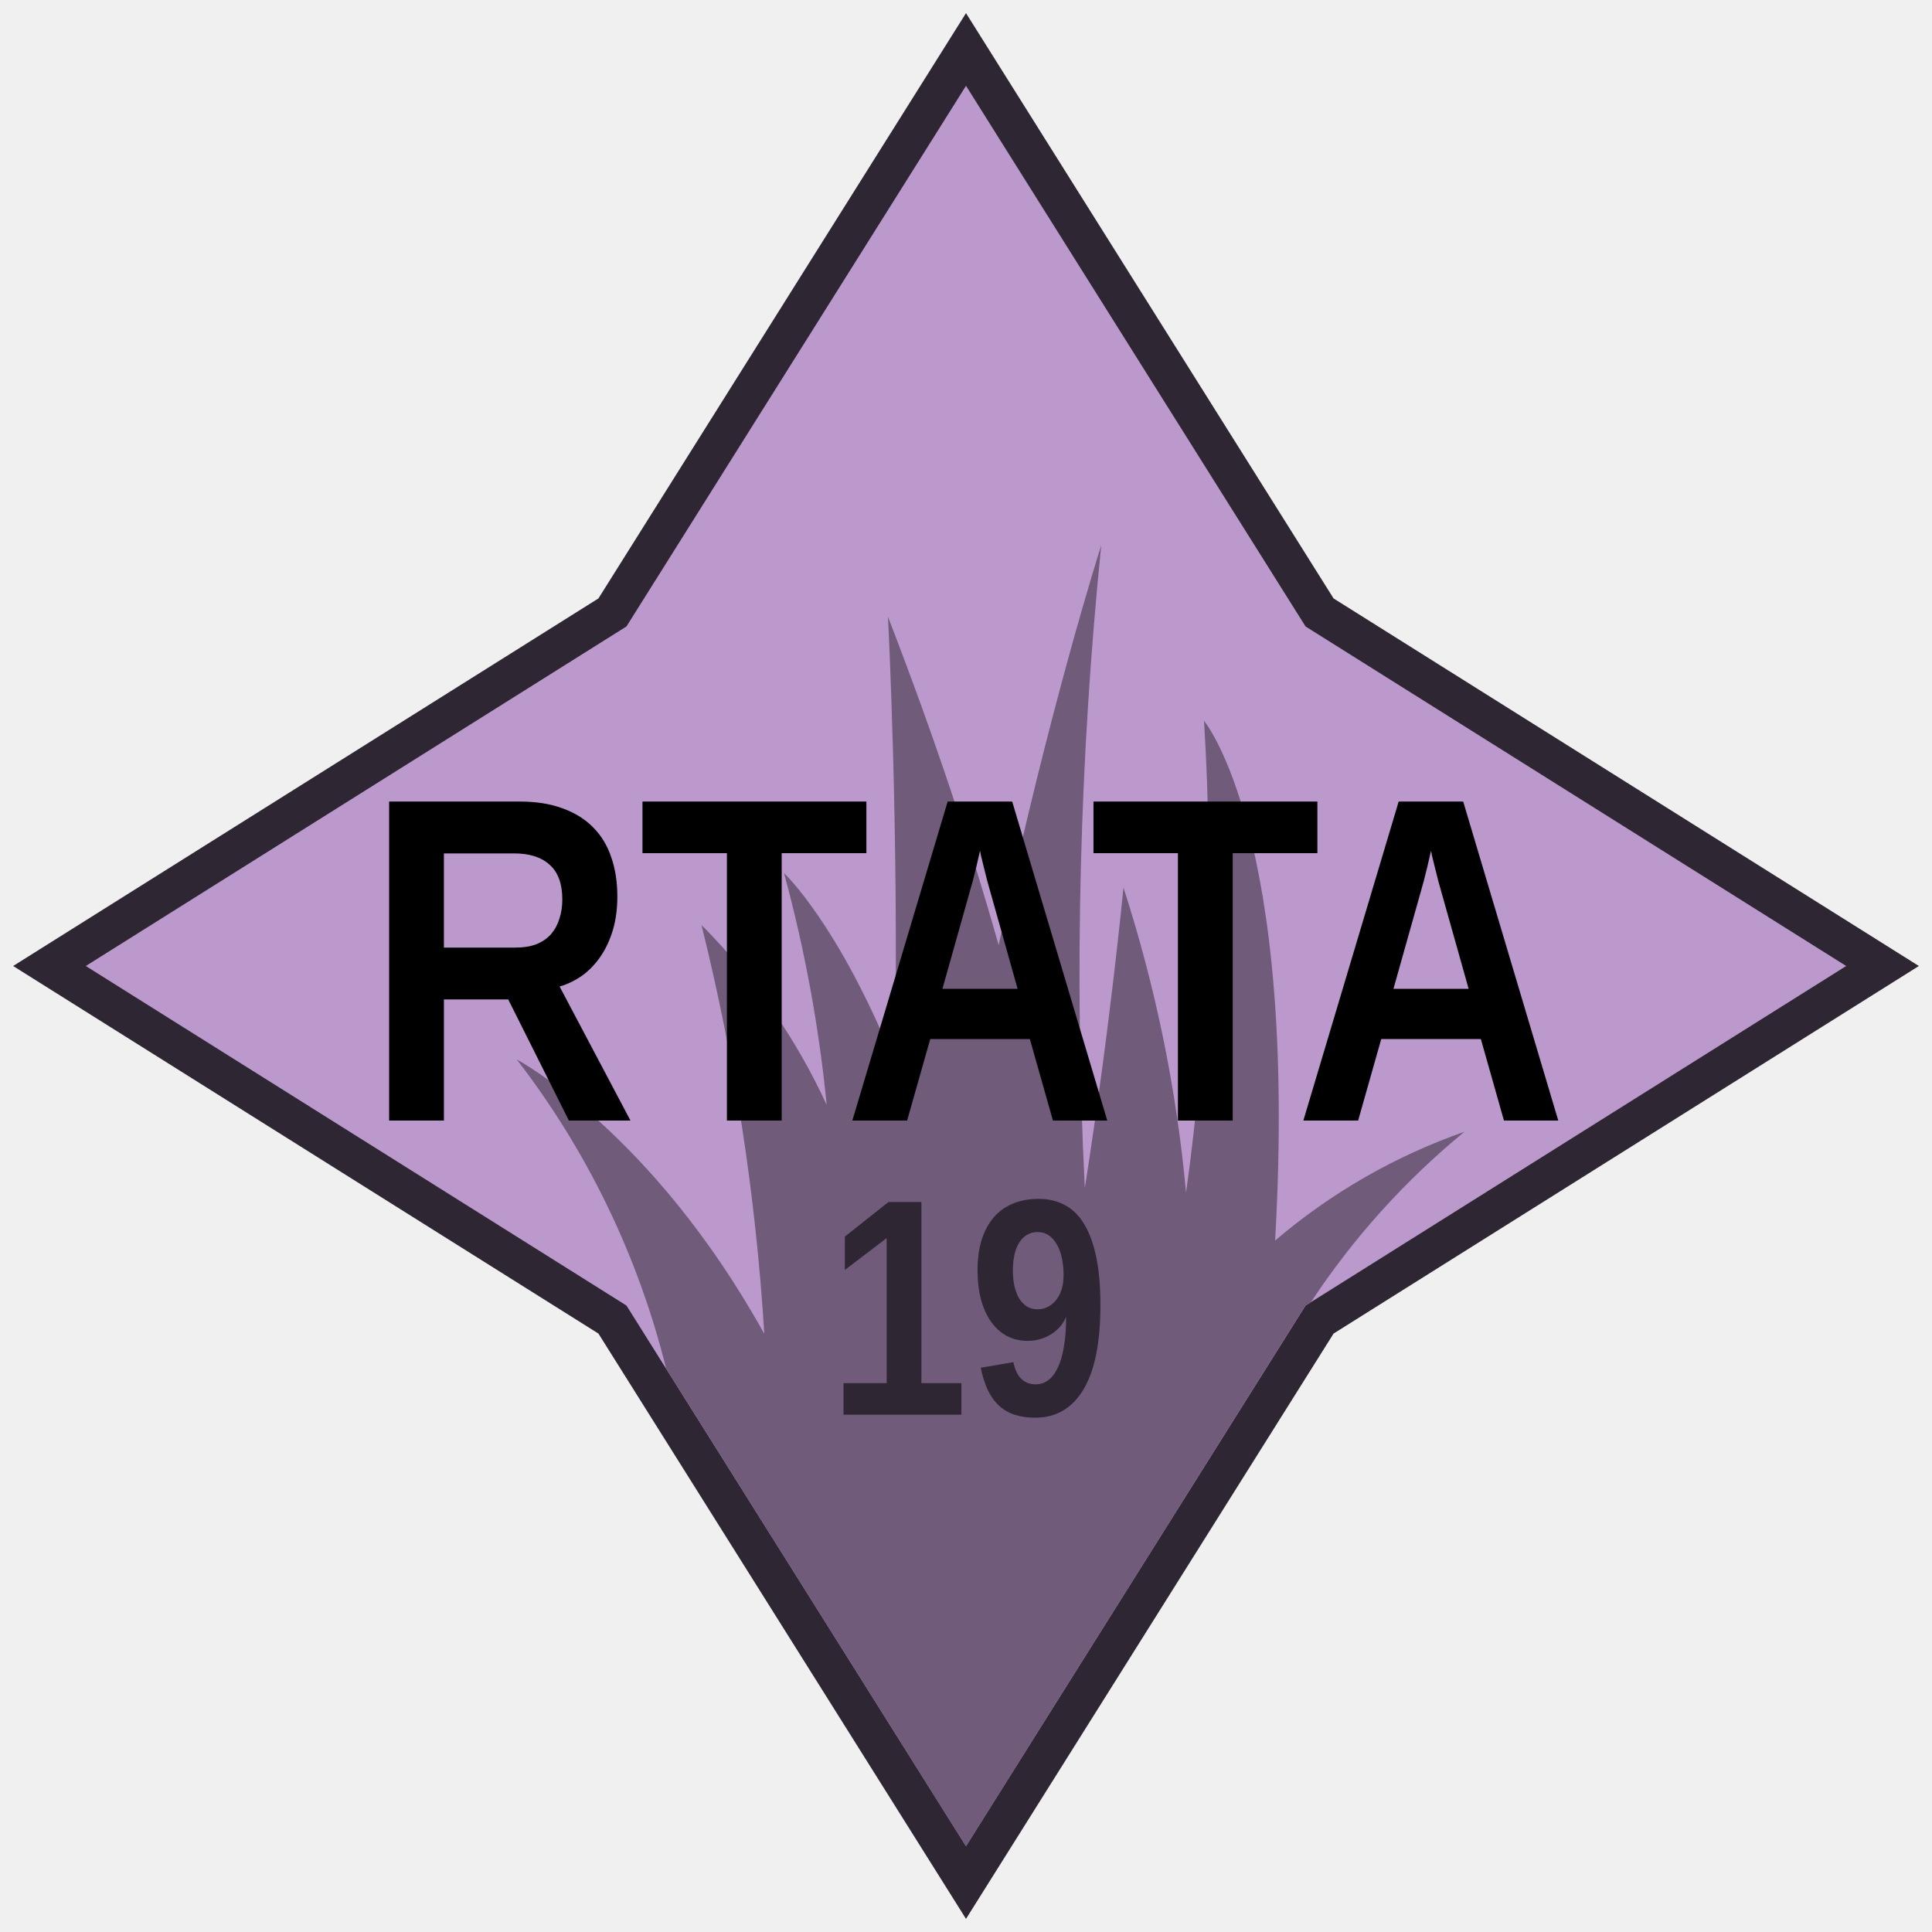
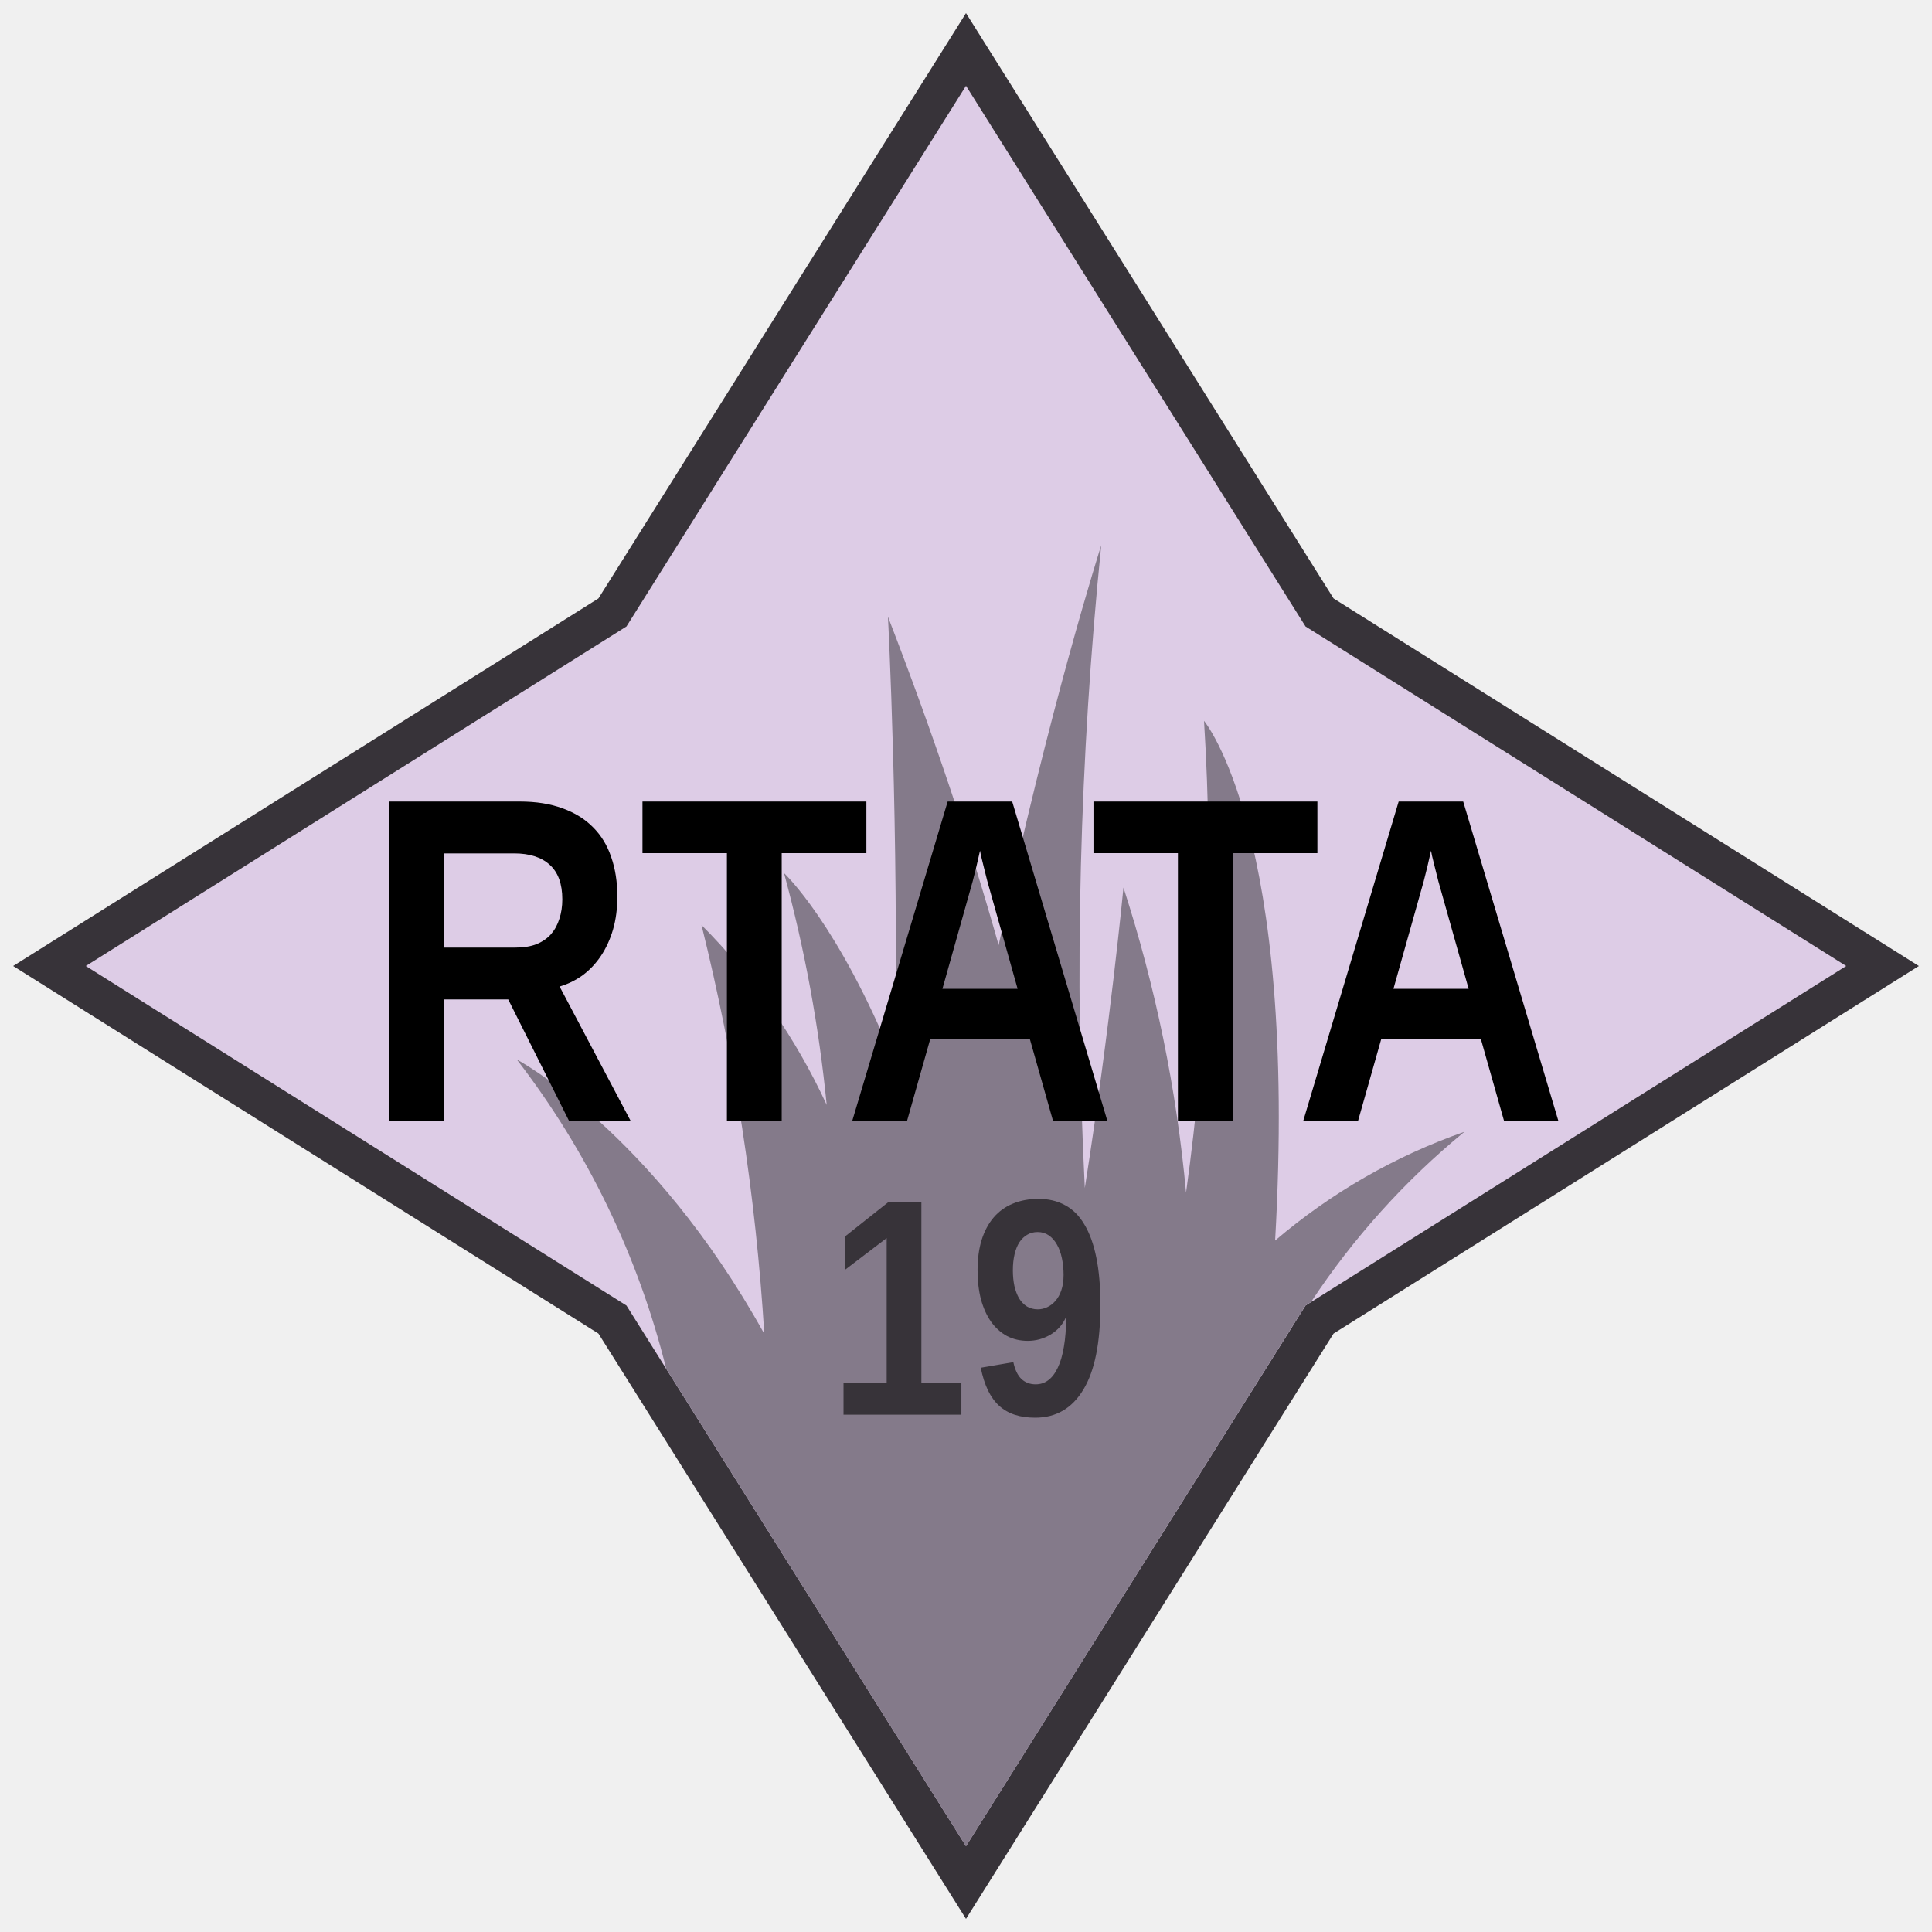
<svg xmlns="http://www.w3.org/2000/svg" version="1.1" viewBox="0 0 100 100" height="100" width="100" data-name="Layer 1" id="Layer_1">
  <defs id="defs4">
    <style id="style2">
            .compass {
                stroke-miterlimit: 10;
                stroke-width: 2px;
-                 fill: #bb99cc;
-                 stroke: #2e2633;
+                 fill: #ddcce6;
+                 stroke: #373339;
            }
            .grass {
-                 fill: #705b7a;
+                 fill: #847a8a;
            }
        </style>
  </defs>
  <polygon id="polygon8" points="68.3 31.7 50 2.56 31.7 31.7 2.56 50 31.7 68.3 50 97.44 68.3 68.3 97.44 50 68.3 31.7" class="compass" />
  <path id="path10" d="M66,64.21c1.2-21.07-3.68-26.9-3.68-26.9a121.93,121.93,0,0,1-.93,24.42,72.93,72.93,0,0,0-3.24-15.79s-.69,7.23-2,15.55A220.68,220.68,0,0,1,57,28.22s-2.7,8.42-5.31,20.7c-1.43-5.06-3.3-10.72-5.73-17,0,0,.58,11,.36,23.14-2.93-7.26-5.74-9.87-5.74-9.87a73,73,0,0,1,2.21,12,32.39,32.39,0,0,0-6.48-9.31,118,118,0,0,1,3.25,21.16c-5.83-10.51-12.81-14.2-12.81-14.2a43.29,43.29,0,0,1,7.73,16L50,95.56,65.28,71.22l2.29-3.65.29-.18a39.63,39.63,0,0,1,7.94-8.81A30.74,30.74,0,0,0,66,64.21Z" class="grass" />
-   <g id="text19" style="font-style:normal;font-variant:normal;font-weight:bold;font-stretch:condensed;font-size:16px;line-height:1.25;font-family:'Liberation Sans Narrow';-inkscape-font-specification:'Liberation Sans Narrow, Bold Condensed';font-variant-ligatures:normal;font-variant-caps:normal;font-variant-numeric:normal;font-feature-settings:normal;text-align:center;letter-spacing:0px;word-spacing:0px;writing-mode:lr-tb;text-anchor:middle;fill:#2e2633;fill-opacity:1;stroke:none" aria-label="19">
+   <g id="text19" style="font-style:normal;font-variant:normal;font-weight:bold;font-stretch:condensed;font-size:16px;line-height:1.25;font-family:'Liberation Sans Narrow';-inkscape-font-specification:'Liberation Sans Narrow, Bold Condensed';font-variant-ligatures:normal;font-variant-caps:normal;font-variant-numeric:normal;font-feature-settings:normal;text-align:center;letter-spacing:0px;word-spacing:0px;writing-mode:lr-tb;text-anchor:middle;fill:#373339;fill-opacity:1;stroke:none" aria-label="19">
    <path id="path14" style="" d="m 43.66,73.224 v -1.633 h 2.234 v -7.508 l -2.164,1.648 V 64.005 l 2.258,-1.789 h 1.703 v 9.375 h 2.07 v 1.633 z" />
    <path id="path16" style="" d="m 56.957,67.544 q 0,2.93 -0.883,4.383 -0.875,1.453 -2.492,1.453 -0.586,0 -1.047,-0.148 -0.461,-0.148 -0.812,-0.461 -0.344,-0.312 -0.586,-0.805 -0.234,-0.492 -0.375,-1.172 l 1.688,-0.289 q 0.125,0.586 0.414,0.867 0.297,0.281 0.742,0.281 0.367,0 0.648,-0.211 0.289,-0.211 0.492,-0.641 0.211,-0.43 0.32,-1.086 0.117,-0.664 0.117,-1.562 -0.125,0.305 -0.336,0.539 -0.211,0.234 -0.477,0.391 -0.266,0.156 -0.57,0.242 -0.297,0.078 -0.609,0.078 -0.586,0 -1.07,-0.25 -0.477,-0.258 -0.82,-0.734 -0.336,-0.477 -0.523,-1.148 -0.18,-0.68 -0.18,-1.531 0,-0.875 0.211,-1.562 0.219,-0.688 0.617,-1.156 0.406,-0.477 0.992,-0.719 0.594,-0.25 1.336,-0.25 0.781,0 1.375,0.328 0.602,0.32 1,1 0.406,0.672 0.617,1.711 0.211,1.031 0.211,2.453 z m -1.906,-1.539 q 0,-0.469 -0.086,-0.875 -0.086,-0.414 -0.258,-0.711 -0.172,-0.305 -0.422,-0.477 -0.25,-0.172 -0.578,-0.172 -0.305,0 -0.539,0.141 -0.234,0.133 -0.406,0.391 -0.164,0.258 -0.25,0.625 -0.086,0.367 -0.086,0.828 0,0.43 0.078,0.805 0.086,0.367 0.242,0.641 0.164,0.266 0.406,0.422 0.25,0.148 0.562,0.148 0.25,0 0.484,-0.109 0.242,-0.109 0.43,-0.328 0.195,-0.219 0.305,-0.547 0.117,-0.336 0.117,-0.781 z" />
  </g>
  <g id="text23" style="font-style:normal;font-variant:normal;font-weight:bold;font-stretch:condensed;font-size:24px;line-height:1.25;font-family:'Liberation Sans Narrow';-inkscape-font-specification:'Liberation Sans Narrow, Bold Condensed';font-variant-ligatures:normal;font-variant-caps:normal;font-variant-numeric:normal;font-feature-settings:normal;text-align:center;letter-spacing:0px;word-spacing:0px;writing-mode:lr-tb;text-anchor:middle;fill:#000000;fill-opacity:1;stroke:#ffffff;stroke-width:0px" aria-label="RTATA">
    <path id="path19" style="" d="M 29.445,58 26.305,51.73 H 22.977 V 58 H 20.141 V 41.488 h 6.762 q 1.266,0 2.215,0.352 0.949,0.34 1.582,0.984 0.633,0.633 0.938,1.547 0.316,0.902 0.316,2.039 0,0.926 -0.223,1.699 -0.223,0.762 -0.621,1.359 -0.398,0.598 -0.949,1.008 Q 29.609,50.875 28.965,51.062 L 32.633,58 Z M 29.105,46.551 q 0,-1.207 -0.656,-1.793 -0.645,-0.586 -1.84,-0.586 h -3.633 v 4.875 h 3.703 q 0.633,0 1.09,-0.176 0.457,-0.188 0.75,-0.516 0.293,-0.34 0.434,-0.797 0.152,-0.457 0.152,-1.008 z" />
    <path id="path21" style="" d="M 40.461,44.16 V 58 H 37.625 V 44.16 H 33.254 V 41.488 H 44.844 v 2.672 z" />
    <path id="path23" style="" d="m 54.5,58 -1.195,-4.219 h -5.156 L 46.953,58 h -2.836 l 4.934,-16.512 h 3.34 L 57.312,58 Z M 51.336,46.434 q 0,0 -0.234,-0.832 -0.105,-0.41 -0.188,-0.75 l -0.141,-0.574 q -0.047,-0.223 -0.047,-0.246 -0.012,0.035 -0.059,0.258 -0.047,0.223 -0.129,0.562 -0.082,0.34 -0.188,0.75 l -0.234,0.832 -1.336,4.746 h 3.891 z" />
    <path id="path25" style="" d="M 63.805,44.16 V 58 H 60.969 V 44.16 H 56.598 V 41.488 H 68.188 v 2.672 z" />
    <path id="path27" style="" d="m 77.844,58 -1.195,-4.219 h -5.156 L 70.297,58 h -2.836 l 4.934,-16.512 h 3.34 L 80.656,58 Z M 74.68,46.434 q 0,0 -0.234,-0.832 -0.105,-0.41 -0.188,-0.75 l -0.141,-0.574 q -0.047,-0.223 -0.047,-0.246 -0.012,0.035 -0.059,0.258 -0.047,0.223 -0.129,0.562 -0.082,0.34 -0.188,0.75 L 73.461,46.434 72.125,51.18 h 3.891 z" />
  </g>
</svg>
